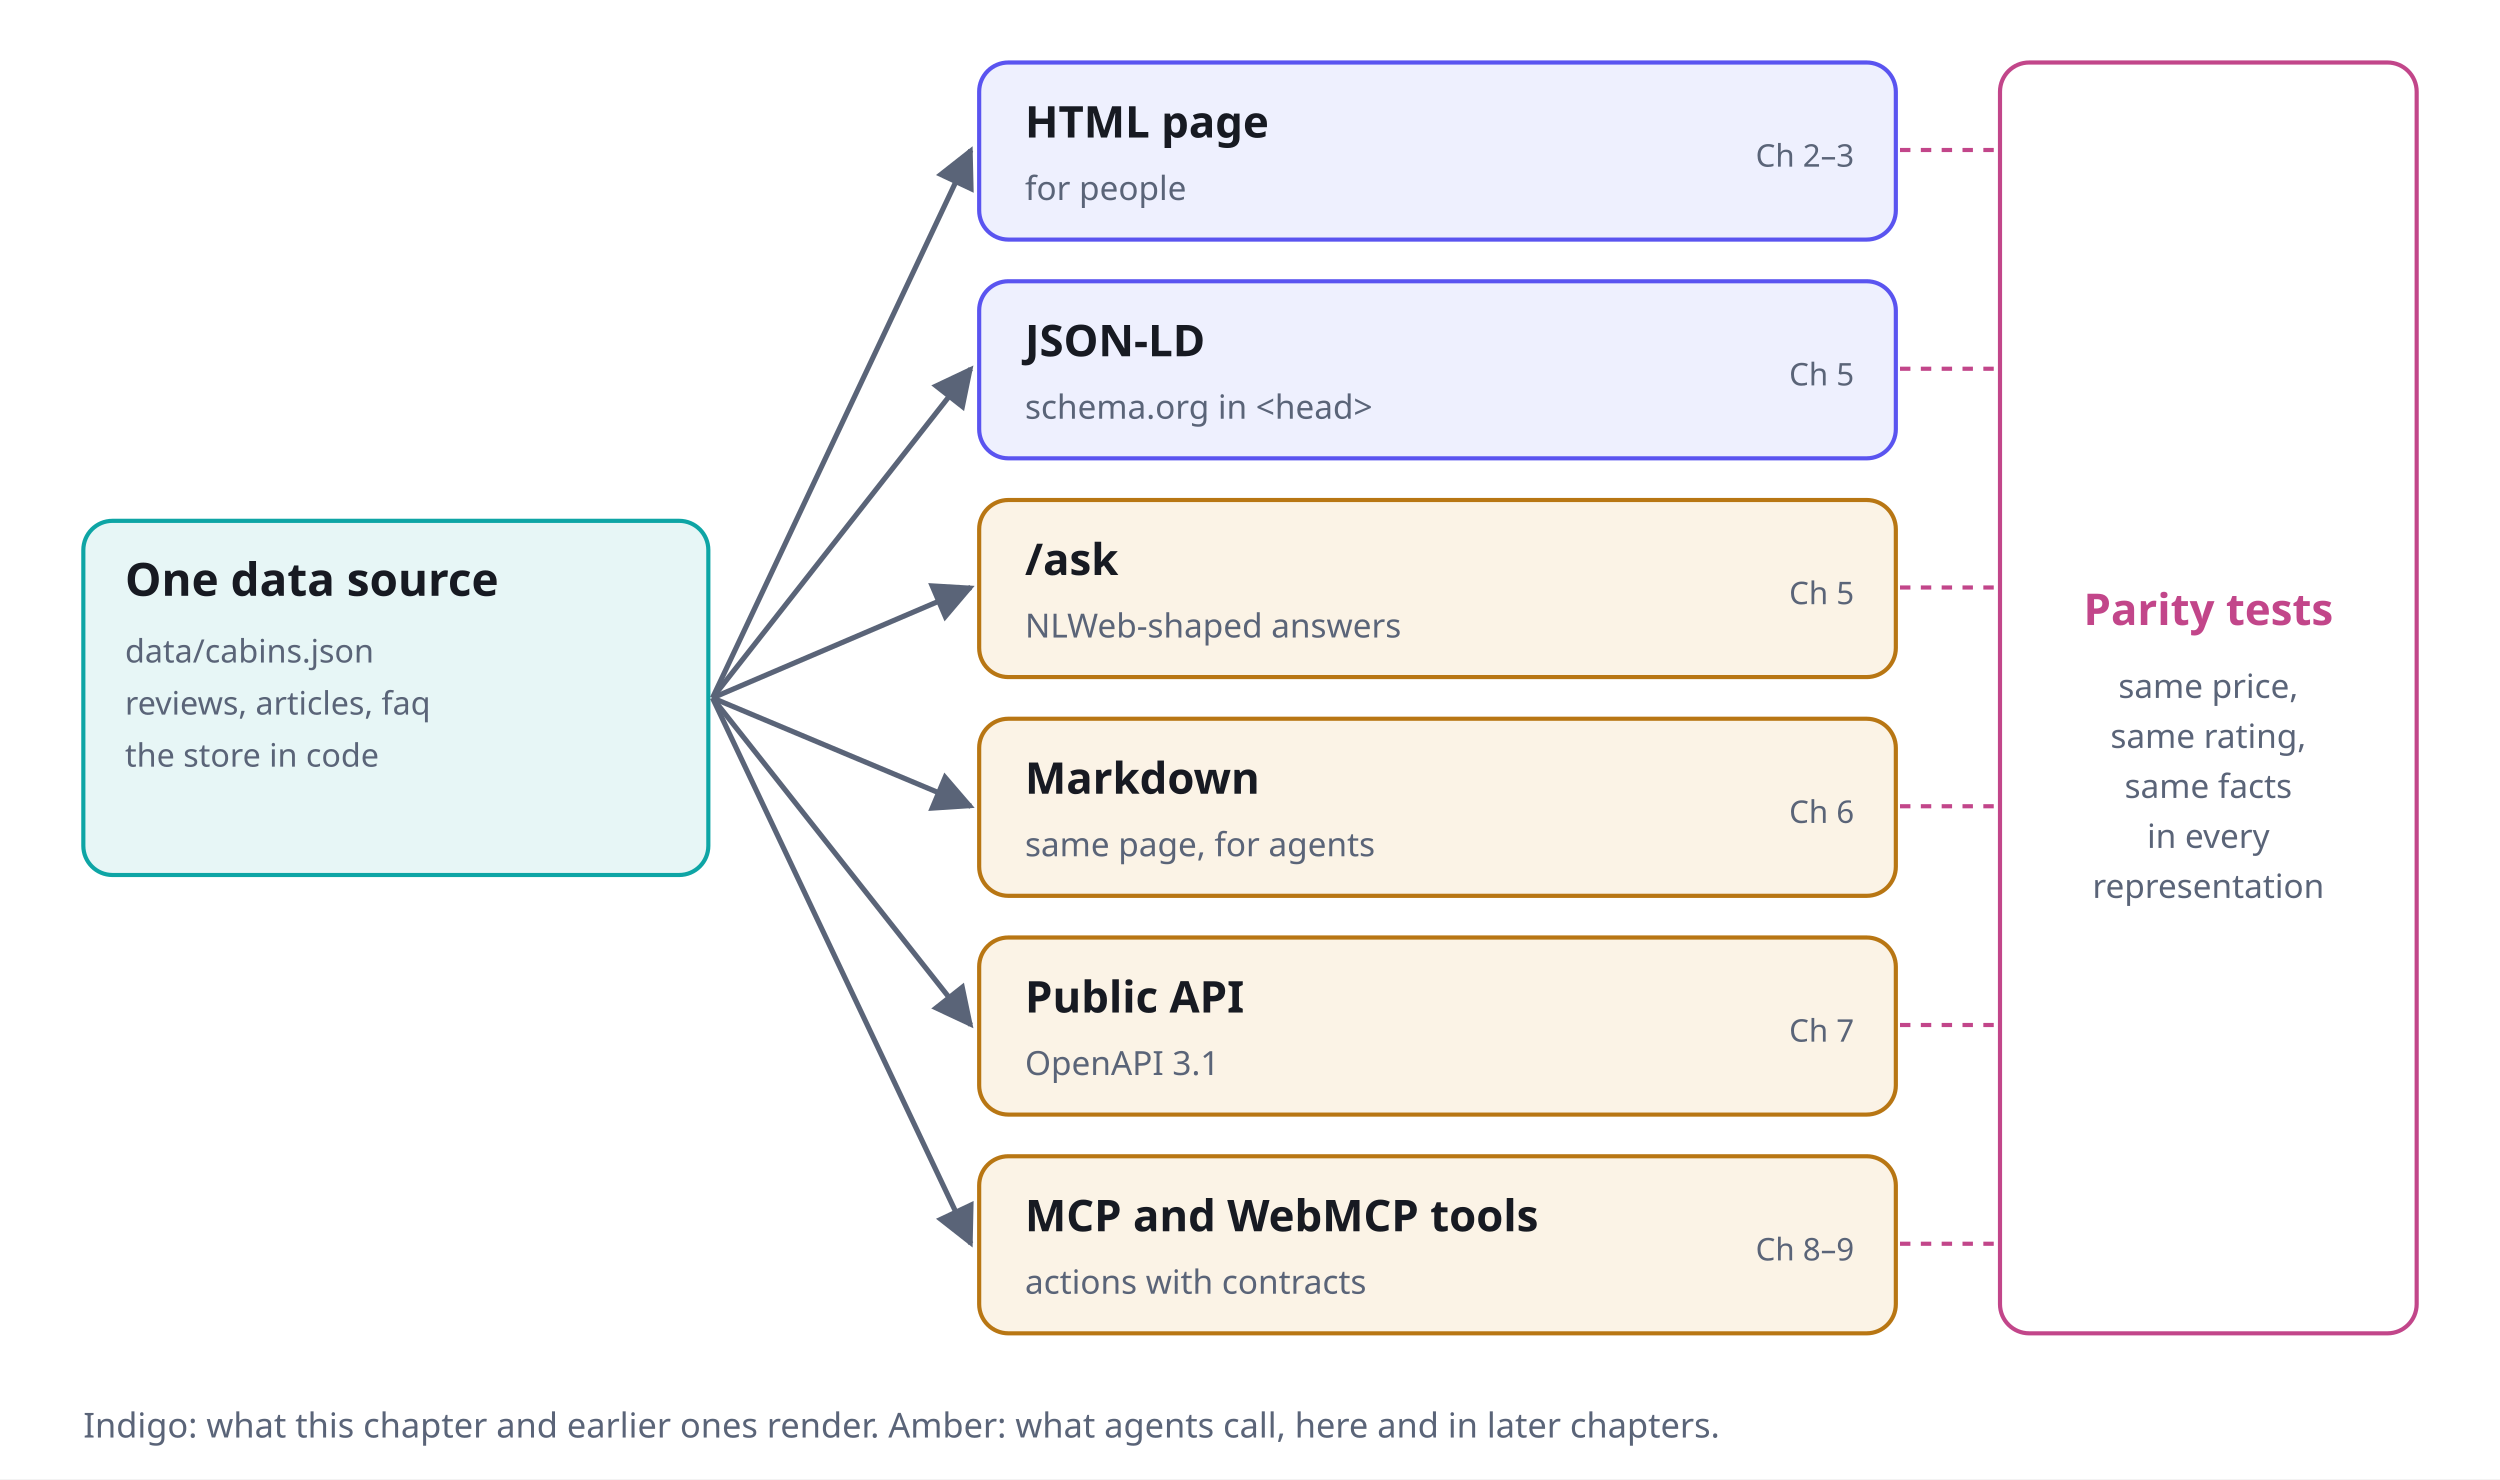
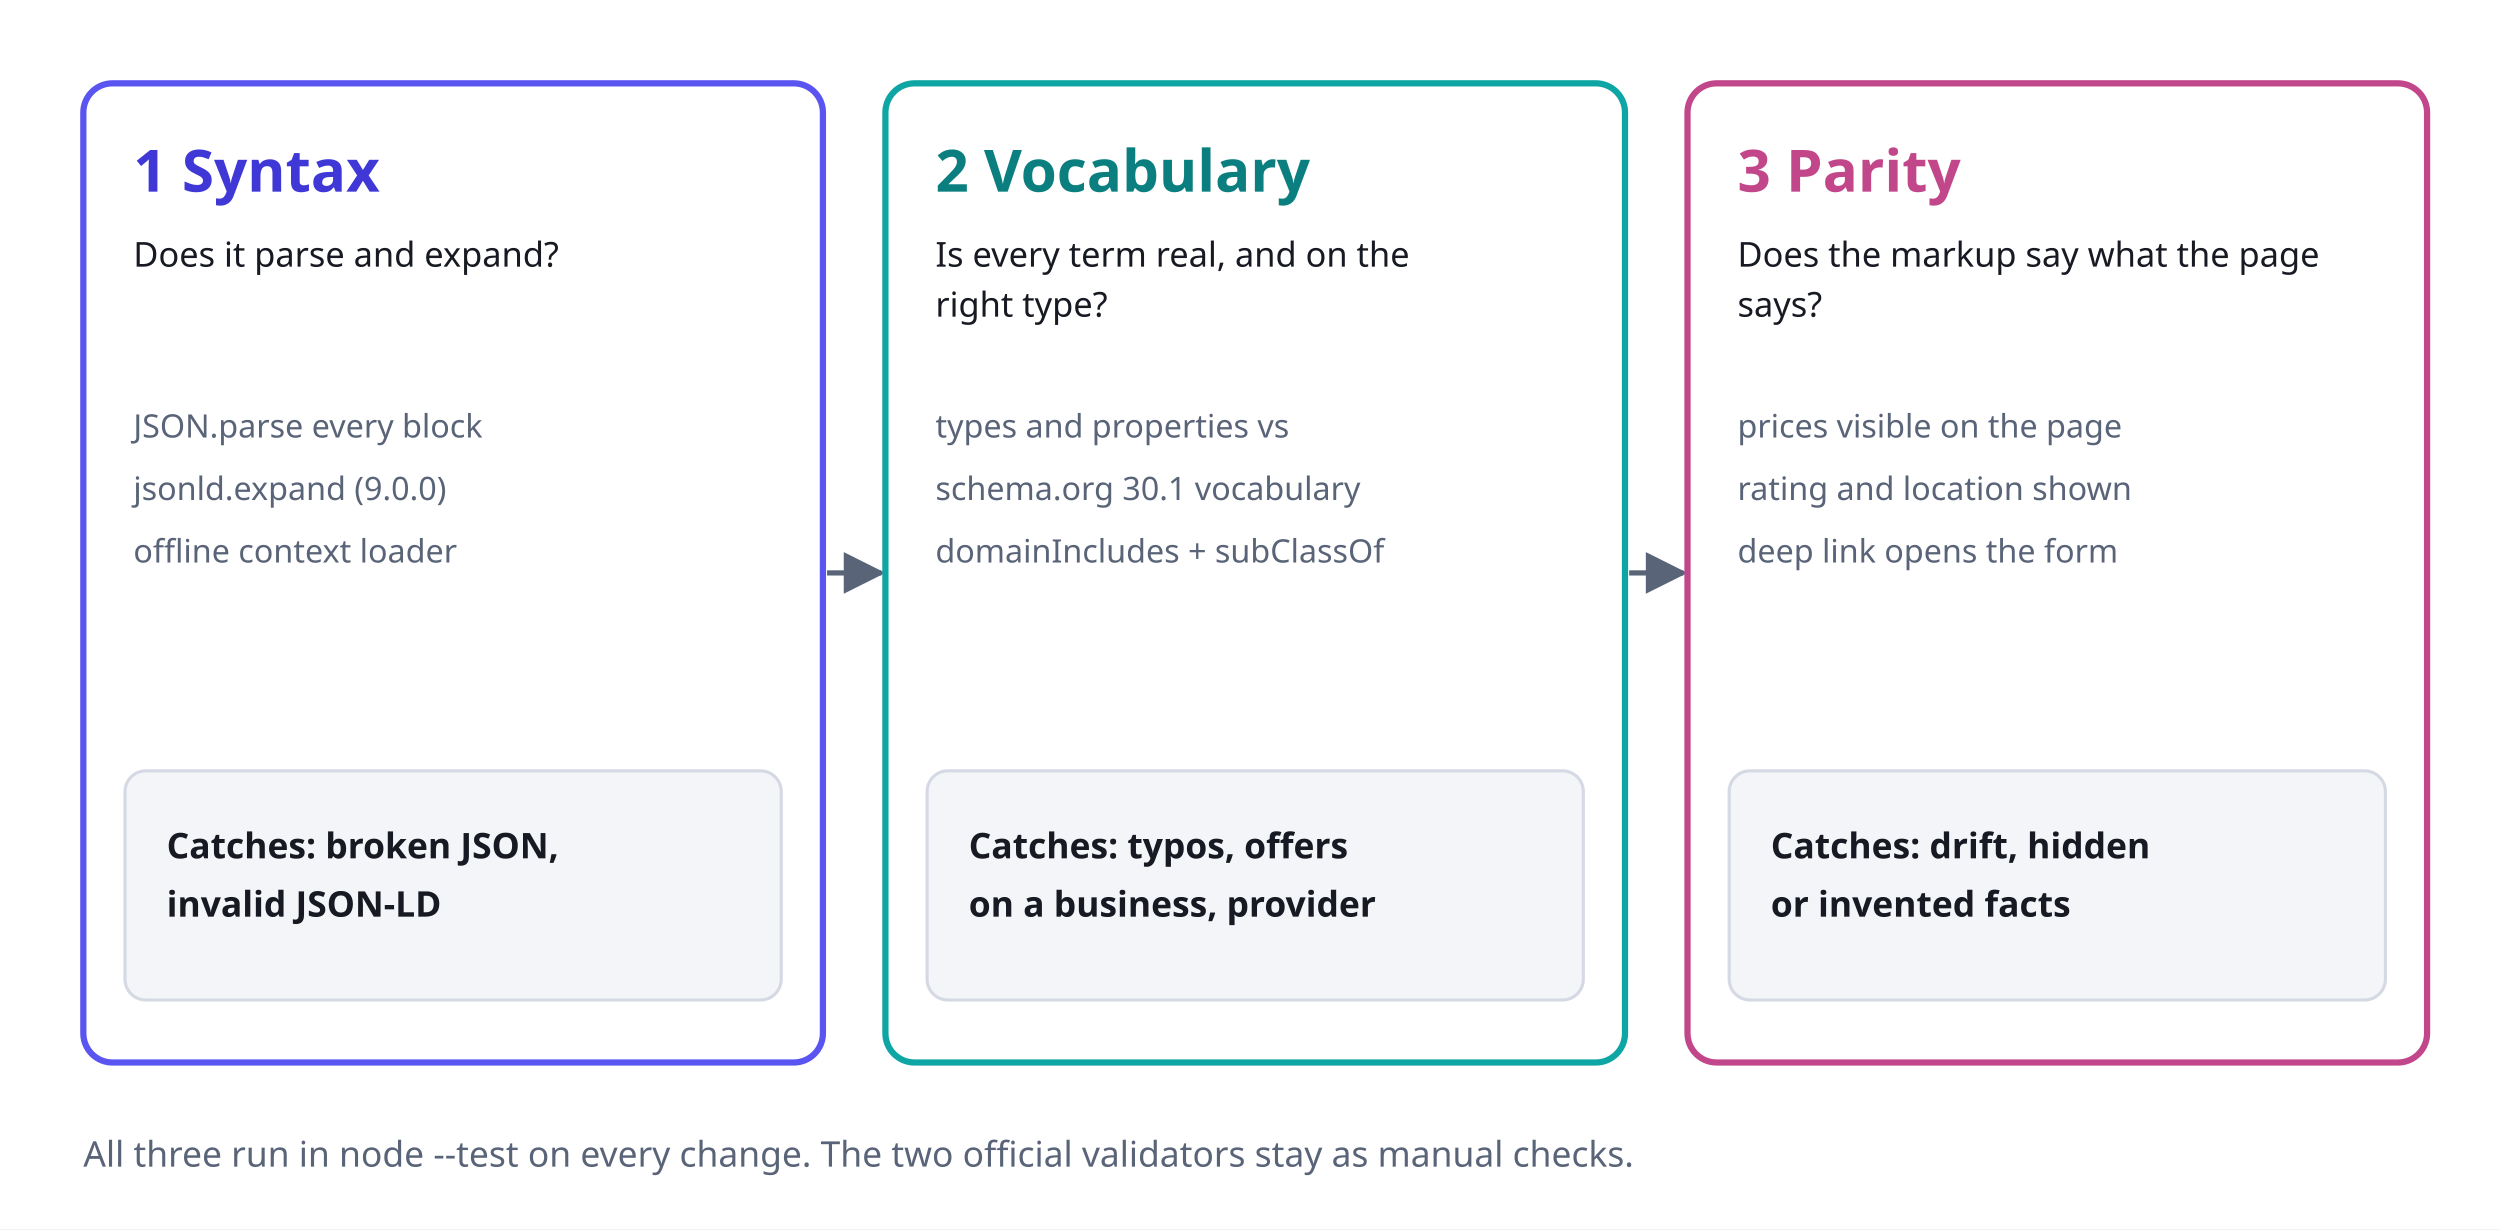
- <svg xmlns="http://www.w3.org/2000/svg" viewBox="0 0 1200 710" width="1200" height="710">
+ <svg xmlns="http://www.w3.org/2000/svg" viewBox="0 0 1200 590" width="1200" height="590">
  <defs>
    <marker id="arr" viewBox="0 0 10 10" refX="9" refY="5" markerWidth="8" markerHeight="8" orient="auto-start-reverse">
      <path d="M0,0 L10,5 L0,10 z" fill="#5A6478" />
    </marker>
  </defs>
-   <rect width="1200" height="710" fill="#FFFFFF" />
-   <rect x="40" y="250" width="300" height="170" rx="14" fill="#E7F6F6" stroke="#0EA5A5" stroke-width="2" />
-   <text x="60" y="286" font-family="Bricolage Grotesque" font-size="22" font-weight="800" fill="#171A22" text-anchor="start">One data source</text>
-   <text x="60" y="318" font-family="IBM Plex Mono" font-size="15.5" font-weight="400" fill="#5A6478" text-anchor="start">data/cabins.json</text>
-   <text x="60" y="343" font-family="IBM Plex Mono" font-size="15.5" font-weight="400" fill="#5A6478" text-anchor="start">reviews, articles, faq</text>
-   <text x="60" y="368" font-family="IBM Plex Mono" font-size="15.5" font-weight="400" fill="#5A6478" text-anchor="start">the store in code</text>
-   <rect x="470" y="30" width="440" height="85" rx="14" fill="#EEF0FE" stroke="#5A54F0" stroke-width="2" />
-   <text x="492" y="66" font-family="Bricolage Grotesque" font-size="21" font-weight="800" fill="#171A22" text-anchor="start">HTML page</text>
-   <text x="492" y="96" font-family="Literata" font-size="16" fill="#5A6478" text-anchor="start">for people</text>
-   <text x="890" y="80" font-family="IBM Plex Mono" font-size="15" font-weight="400" fill="#5A6478" text-anchor="end">Ch 2–3</text>
-   <line x1="342" y1="335" x2="466" y2="72" stroke="#5A6478" stroke-width="2.5" marker-end="url(#arr)" />
-   <rect x="470" y="135" width="440" height="85" rx="14" fill="#EEF0FE" stroke="#5A54F0" stroke-width="2" />
-   <text x="492" y="171" font-family="Bricolage Grotesque" font-size="21" font-weight="800" fill="#171A22" text-anchor="start">JSON-LD</text>
-   <text x="492" y="201" font-family="Literata" font-size="16" fill="#5A6478" text-anchor="start">schema.org in &lt;head&gt;</text>
-   <text x="890" y="185" font-family="IBM Plex Mono" font-size="15" font-weight="400" fill="#5A6478" text-anchor="end">Ch 5</text>
-   <line x1="342" y1="335" x2="466" y2="177" stroke="#5A6478" stroke-width="2.5" marker-end="url(#arr)" />
-   <rect x="470" y="240" width="440" height="85" rx="14" fill="#FBF3E6" stroke="#B87613" stroke-width="2" />
-   <text x="492" y="276" font-family="Bricolage Grotesque" font-size="21" font-weight="800" fill="#171A22" text-anchor="start">/ask</text>
-   <text x="492" y="306" font-family="Literata" font-size="16" fill="#5A6478" text-anchor="start">NLWeb-shaped answers</text>
-   <text x="890" y="290" font-family="IBM Plex Mono" font-size="15" font-weight="400" fill="#5A6478" text-anchor="end">Ch 5</text>
-   <line x1="342" y1="335" x2="466" y2="282" stroke="#5A6478" stroke-width="2.5" marker-end="url(#arr)" />
-   <rect x="470" y="345" width="440" height="85" rx="14" fill="#FBF3E6" stroke="#B87613" stroke-width="2" />
-   <text x="492" y="381" font-family="Bricolage Grotesque" font-size="21" font-weight="800" fill="#171A22" text-anchor="start">Markdown</text>
-   <text x="492" y="411" font-family="Literata" font-size="16" fill="#5A6478" text-anchor="start">same page, for agents</text>
-   <text x="890" y="395" font-family="IBM Plex Mono" font-size="15" font-weight="400" fill="#5A6478" text-anchor="end">Ch 6</text>
-   <line x1="342" y1="335" x2="466" y2="387" stroke="#5A6478" stroke-width="2.5" marker-end="url(#arr)" />
-   <rect x="470" y="450" width="440" height="85" rx="14" fill="#FBF3E6" stroke="#B87613" stroke-width="2" />
-   <text x="492" y="486" font-family="Bricolage Grotesque" font-size="21" font-weight="800" fill="#171A22" text-anchor="start">Public API</text>
-   <text x="492" y="516" font-family="Literata" font-size="16" fill="#5A6478" text-anchor="start">OpenAPI 3.1</text>
-   <text x="890" y="500" font-family="IBM Plex Mono" font-size="15" font-weight="400" fill="#5A6478" text-anchor="end">Ch 7</text>
-   <line x1="342" y1="335" x2="466" y2="492" stroke="#5A6478" stroke-width="2.5" marker-end="url(#arr)" />
-   <rect x="470" y="555" width="440" height="85" rx="14" fill="#FBF3E6" stroke="#B87613" stroke-width="2" />
-   <text x="492" y="591" font-family="Bricolage Grotesque" font-size="21" font-weight="800" fill="#171A22" text-anchor="start">MCP and WebMCP tools</text>
-   <text x="492" y="621" font-family="Literata" font-size="16" fill="#5A6478" text-anchor="start">actions with contracts</text>
-   <text x="890" y="605" font-family="IBM Plex Mono" font-size="15" font-weight="400" fill="#5A6478" text-anchor="end">Ch 8–9</text>
-   <line x1="342" y1="335" x2="466" y2="597" stroke="#5A6478" stroke-width="2.5" marker-end="url(#arr)" />
-   <rect x="960" y="30" width="200" height="610" rx="14" fill="#FFFFFF" stroke="#C2468A" stroke-width="2" />
-   <text x="1060" y="300" font-family="Bricolage Grotesque" font-size="21" font-weight="800" fill="#C2468A" text-anchor="middle">Parity tests</text>
-   <text x="1060" y="335" font-family="Literata" font-size="16" fill="#5A6478" text-anchor="middle">same price,</text>
-   <text x="1060" y="359" font-family="Literata" font-size="16" fill="#5A6478" text-anchor="middle">same rating,</text>
-   <text x="1060" y="383" font-family="Literata" font-size="16" fill="#5A6478" text-anchor="middle">same facts</text>
-   <text x="1060" y="407" font-family="Literata" font-size="16" fill="#5A6478" text-anchor="middle">in every</text>
-   <text x="1060" y="431" font-family="Literata" font-size="16" fill="#5A6478" text-anchor="middle">representation</text>
-   <line x1="912" y1="72" x2="958" y2="72" stroke="#C2468A" stroke-width="2" stroke-dasharray="5 5" />
-   <line x1="912" y1="177" x2="958" y2="177" stroke="#C2468A" stroke-width="2" stroke-dasharray="5 5" />
-   <line x1="912" y1="282" x2="958" y2="282" stroke="#C2468A" stroke-width="2" stroke-dasharray="5 5" />
-   <line x1="912" y1="387" x2="958" y2="387" stroke="#C2468A" stroke-width="2" stroke-dasharray="5 5" />
-   <line x1="912" y1="492" x2="958" y2="492" stroke="#C2468A" stroke-width="2" stroke-dasharray="5 5" />
-   <line x1="912" y1="597" x2="958" y2="597" stroke="#C2468A" stroke-width="2" stroke-dasharray="5 5" />
-   <text x="40" y="690" font-family="Literata" font-size="16.5" fill="#5A6478" text-anchor="start">Indigo: what this chapter and earlier ones render. Amber: what agents call, here and in later chapters.</text>
+   <rect width="1200" height="590" fill="#FFFFFF" />
+   <rect x="40" y="40" width="355" height="470" rx="14" fill="#FFFFFF" stroke="#5A54F0" stroke-width="3" />
+   <text x="64" y="92" font-family="Bricolage Grotesque" font-size="28" font-weight="800" fill="#3F38D6" text-anchor="start">1  Syntax</text>
+   <text x="64" y="128" font-family="Literata" font-size="16.5" fill="#171A22" text-anchor="start">Does it parse and expand?</text>
+   <text x="64" y="210" font-family="IBM Plex Mono" font-size="15.5" font-weight="400" fill="#5A6478" text-anchor="start">JSON.parse every block</text>
+   <text x="64" y="240" font-family="IBM Plex Mono" font-size="15.5" font-weight="400" fill="#5A6478" text-anchor="start">jsonld.expand (9.0.0)</text>
+   <text x="64" y="270" font-family="IBM Plex Mono" font-size="15.5" font-weight="400" fill="#5A6478" text-anchor="start">offline context loader</text>
+   <rect x="60" y="370" width="315" height="110" rx="10" fill="#F4F5F9" stroke="#D5D9E4" stroke-width="1.5" />
+   <text x="80" y="412" font-family="Bricolage Grotesque" font-size="17" font-weight="700" fill="#171A22" text-anchor="start">Catches: broken JSON,</text>
+   <text x="80" y="440" font-family="Bricolage Grotesque" font-size="17" font-weight="700" fill="#171A22" text-anchor="start">invalid JSON-LD</text>
+   <line x1="397" y1="275" x2="423" y2="275" stroke="#5A6478" stroke-width="2.5" marker-end="url(#arr)" />
+   <rect x="425" y="40" width="355" height="470" rx="14" fill="#FFFFFF" stroke="#0EA5A5" stroke-width="3" />
+   <text x="449" y="92" font-family="Bricolage Grotesque" font-size="28" font-weight="800" fill="#0B7F7F" text-anchor="start">2  Vocabulary</text>
+   <text x="449" y="128" font-family="Literata" font-size="16.5" fill="#171A22" text-anchor="start">Is every term real, and on the</text>
+   <text x="449" y="152" font-family="Literata" font-size="16.5" fill="#171A22" text-anchor="start">right type?</text>
+   <text x="449" y="210" font-family="IBM Plex Mono" font-size="15.5" font-weight="400" fill="#5A6478" text-anchor="start">types and properties vs</text>
+   <text x="449" y="240" font-family="IBM Plex Mono" font-size="15.5" font-weight="400" fill="#5A6478" text-anchor="start">schema.org 30.1 vocabulary</text>
+   <text x="449" y="270" font-family="IBM Plex Mono" font-size="15.5" font-weight="400" fill="#5A6478" text-anchor="start">domainIncludes + subClassOf</text>
+   <rect x="445" y="370" width="315" height="110" rx="10" fill="#F4F5F9" stroke="#D5D9E4" stroke-width="1.5" />
+   <text x="465" y="412" font-family="Bricolage Grotesque" font-size="17" font-weight="700" fill="#171A22" text-anchor="start">Catches: typos, offers</text>
+   <text x="465" y="440" font-family="Bricolage Grotesque" font-size="17" font-weight="700" fill="#171A22" text-anchor="start">on a business, provider</text>
+   <line x1="782" y1="275" x2="808" y2="275" stroke="#5A6478" stroke-width="2.5" marker-end="url(#arr)" />
+   <rect x="810" y="40" width="355" height="470" rx="14" fill="#FFFFFF" stroke="#C2468A" stroke-width="3" />
+   <text x="834" y="92" font-family="Bricolage Grotesque" font-size="28" font-weight="800" fill="#C2468A" text-anchor="start">3  Parity</text>
+   <text x="834" y="128" font-family="Literata" font-size="16.5" fill="#171A22" text-anchor="start">Does the markup say what the page</text>
+   <text x="834" y="152" font-family="Literata" font-size="16.5" fill="#171A22" text-anchor="start">says?</text>
+   <text x="834" y="210" font-family="IBM Plex Mono" font-size="15.5" font-weight="400" fill="#5A6478" text-anchor="start">prices visible on the page</text>
+   <text x="834" y="240" font-family="IBM Plex Mono" font-size="15.5" font-weight="400" fill="#5A6478" text-anchor="start">rating and location shown</text>
+   <text x="834" y="270" font-family="IBM Plex Mono" font-size="15.5" font-weight="400" fill="#5A6478" text-anchor="start">deep link opens the form</text>
+   <rect x="830" y="370" width="315" height="110" rx="10" fill="#F4F5F9" stroke="#D5D9E4" stroke-width="1.5" />
+   <text x="850" y="412" font-family="Bricolage Grotesque" font-size="17" font-weight="700" fill="#171A22" text-anchor="start">Catches: drift, hidden</text>
+   <text x="850" y="440" font-family="Bricolage Grotesque" font-size="17" font-weight="700" fill="#171A22" text-anchor="start">or invented facts</text>
+   <text x="40" y="560" font-family="Literata" font-size="17" fill="#5A6478" text-anchor="start">All three run in node --test on every change. The two official validators stay as manual checks.</text>
</svg>
